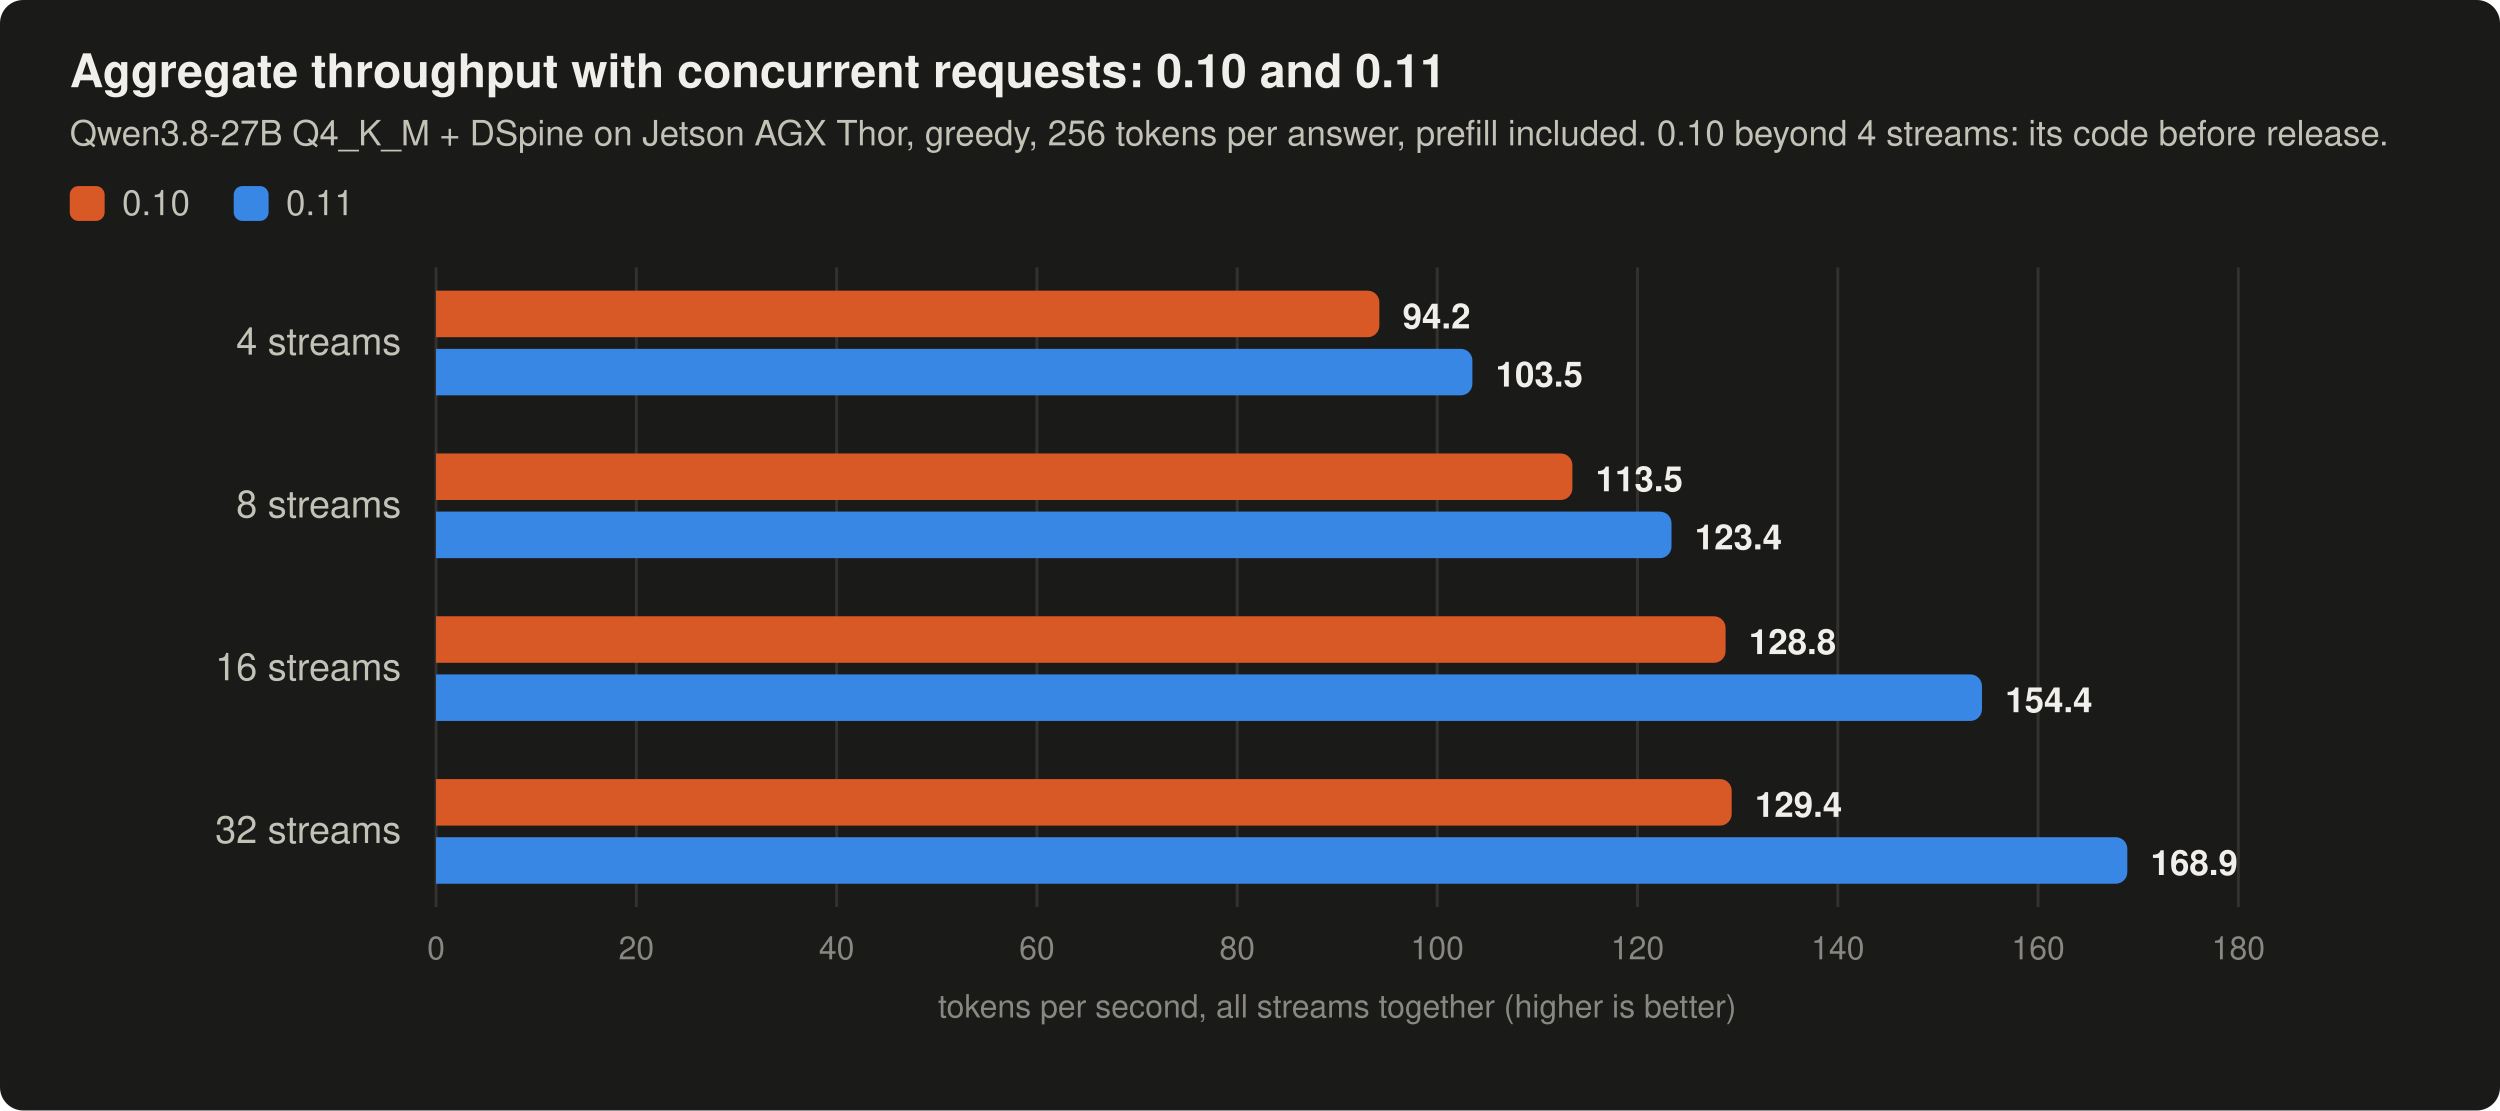
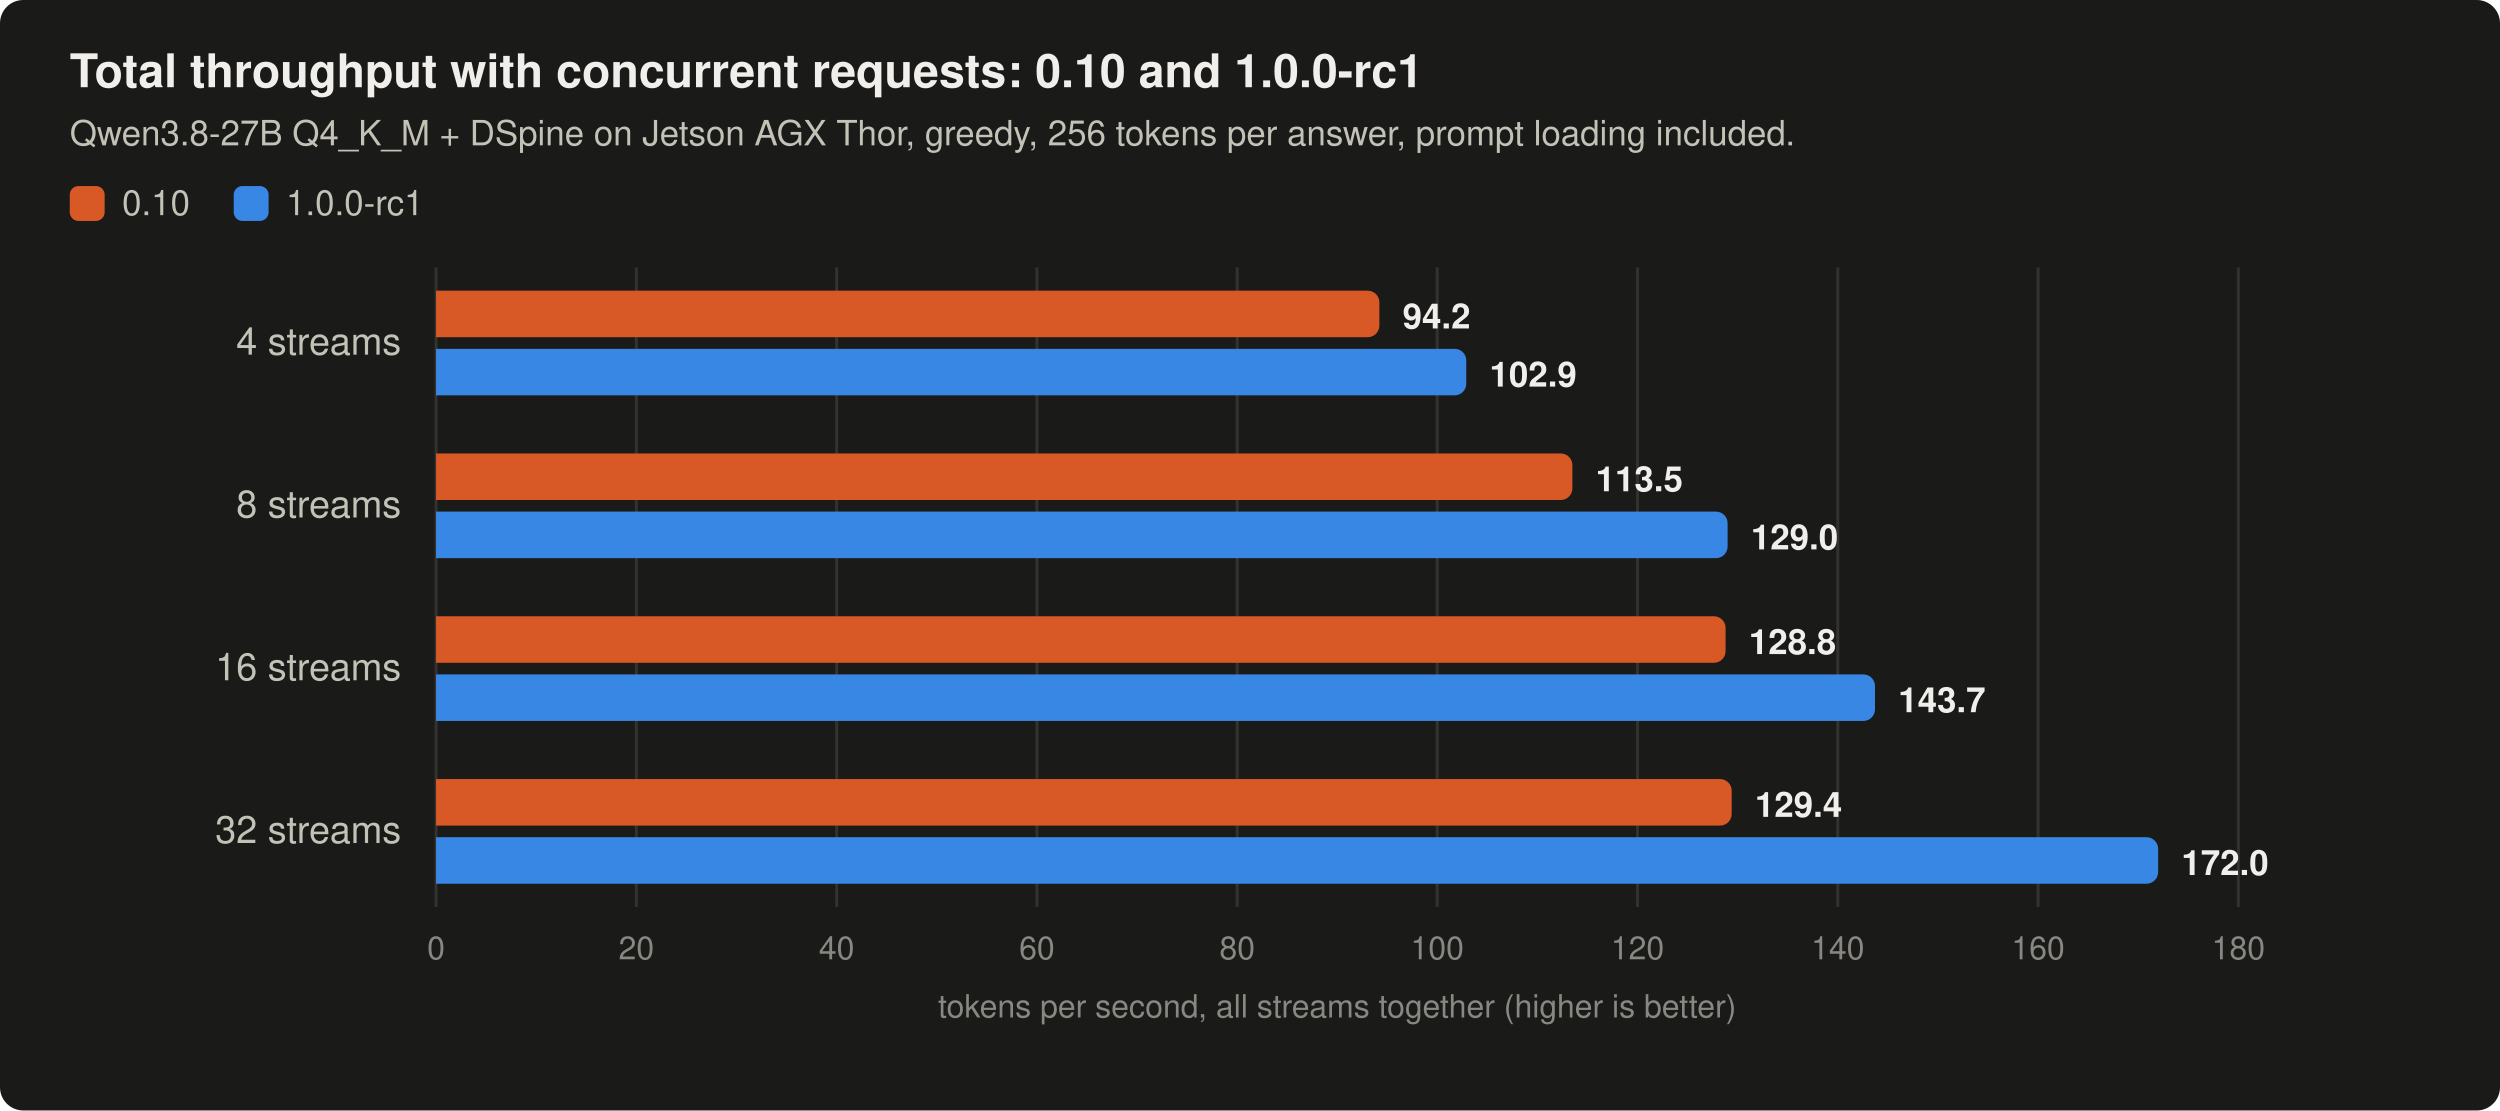
- <svg xmlns="http://www.w3.org/2000/svg" viewBox="0 0 860 382" width="860" height="382" font-family="-apple-system, BlinkMacSystemFont, 'Segoe UI', Helvetica, Arial, sans-serif" role="img" aria-label="Aggregate throughput with concurrent requests: 0.10 and 0.11">
+ <svg xmlns="http://www.w3.org/2000/svg" viewBox="0 0 860 382" width="860" height="382" font-family="-apple-system, BlinkMacSystemFont, 'Segoe UI', Helvetica, Arial, sans-serif" role="img" aria-label="Total throughput with concurrent requests: 0.10 and 1.0.0-rc1">
  <rect width="860" height="382" rx="8" fill="#1a1a19" />
-   <text x="24.0" y="30.0" fill="#f0efec" font-size="16" text-anchor="start" font-weight="600">Aggregate throughput with concurrent requests: 0.10 and 0.11</text>
-   <text x="24.0" y="50.0" fill="#c3c2b7" font-size="12" text-anchor="start" font-weight="400">Qwen3.8-27B Q4_K_M + DSpine on Jetson AGX Thor, greedy, 256 tokens per answer, prefill included. 0.10 beyond 4 streams: its code before release.</text>
+   <text x="24.0" y="30.0" fill="#f0efec" font-size="16" text-anchor="start" font-weight="600">Total throughput with concurrent requests: 0.10 and 1.0.0-rc1</text>
+   <text x="24.0" y="50.0" fill="#c3c2b7" font-size="12" text-anchor="start" font-weight="400">Qwen3.8-27B Q4_K_M + DSpine on Jetson AGX Thor, greedy, 256 tokens per answer, prompt loading included.</text>
  <rect x="24" y="64" width="12" height="12" rx="3" fill="#d95926" />
  <text x="42.0" y="74.0" fill="#c3c2b7" font-size="12" text-anchor="start" font-weight="400">0.10</text>
  <rect x="80.4" y="64" width="12" height="12" rx="3" fill="#3987e5" />
-   <text x="98.4" y="74.0" fill="#c3c2b7" font-size="12" text-anchor="start" font-weight="400">0.11</text>
+   <text x="98.4" y="74.0" fill="#c3c2b7" font-size="12" text-anchor="start" font-weight="400">1.0.0-rc1</text>
  <line x1="150.0" y1="92" x2="150.0" y2="312" stroke="#33322f" stroke-width="1" />
  <text x="150.0" y="330.0" fill="#898781" font-size="11" text-anchor="middle" font-weight="400">0</text>
  <line x1="218.9" y1="92" x2="218.9" y2="312" stroke="#33322f" stroke-width="1" />
  <text x="218.9" y="330.0" fill="#898781" font-size="11" text-anchor="middle" font-weight="400">20</text>
  <line x1="287.8" y1="92" x2="287.8" y2="312" stroke="#33322f" stroke-width="1" />
  <text x="287.8" y="330.0" fill="#898781" font-size="11" text-anchor="middle" font-weight="400">40</text>
  <line x1="356.7" y1="92" x2="356.7" y2="312" stroke="#33322f" stroke-width="1" />
  <text x="356.7" y="330.0" fill="#898781" font-size="11" text-anchor="middle" font-weight="400">60</text>
  <line x1="425.6" y1="92" x2="425.6" y2="312" stroke="#33322f" stroke-width="1" />
  <text x="425.6" y="330.0" fill="#898781" font-size="11" text-anchor="middle" font-weight="400">80</text>
  <line x1="494.4" y1="92" x2="494.4" y2="312" stroke="#33322f" stroke-width="1" />
  <text x="494.4" y="330.0" fill="#898781" font-size="11" text-anchor="middle" font-weight="400">100</text>
  <line x1="563.3" y1="92" x2="563.3" y2="312" stroke="#33322f" stroke-width="1" />
  <text x="563.3" y="330.0" fill="#898781" font-size="11" text-anchor="middle" font-weight="400">120</text>
  <line x1="632.2" y1="92" x2="632.2" y2="312" stroke="#33322f" stroke-width="1" />
  <text x="632.2" y="330.0" fill="#898781" font-size="11" text-anchor="middle" font-weight="400">140</text>
  <line x1="701.1" y1="92" x2="701.1" y2="312" stroke="#33322f" stroke-width="1" />
  <text x="701.1" y="330.0" fill="#898781" font-size="11" text-anchor="middle" font-weight="400">160</text>
  <line x1="770.0" y1="92" x2="770.0" y2="312" stroke="#33322f" stroke-width="1" />
  <text x="770.0" y="330.0" fill="#898781" font-size="11" text-anchor="middle" font-weight="400">180</text>
  <text x="460.0" y="350.0" fill="#898781" font-size="11" text-anchor="middle" font-weight="400">tokens per second, all streams together (higher is better)</text>
  <text x="138.0" y="122.0" fill="#c3c2b7" font-size="13" text-anchor="end" font-weight="400">4 streams</text>
  <path d="M150.0,100.0 h320.5 a4,4 0 0 1 4,4 v8.0 a4,4 0 0 1 -4,4 h-320.5 z" fill="#d95926" />
  <text x="482.5" y="113.0" fill="#f0efec" font-size="12" text-anchor="start" font-weight="600">94.2</text>
-   <path d="M150.0,120.0 h352.5 a4,4 0 0 1 4,4 v8.0 a4,4 0 0 1 -4,4 h-352.5 z" fill="#3987e5" />
-   <text x="514.5" y="133.0" fill="#f0efec" font-size="12" text-anchor="start" font-weight="600">103.5</text>
+   <path d="M150.0,120.0 h350.4 a4,4 0 0 1 4,4 v8.0 a4,4 0 0 1 -4,4 h-350.4 z" fill="#3987e5" />
+   <text x="512.4" y="133.0" fill="#f0efec" font-size="12" text-anchor="start" font-weight="600">102.9</text>
  <text x="138.0" y="178.0" fill="#c3c2b7" font-size="13" text-anchor="end" font-weight="400">8 streams</text>
  <path d="M150.0,156.0 h386.9 a4,4 0 0 1 4,4 v8.0 a4,4 0 0 1 -4,4 h-386.9 z" fill="#d95926" />
  <text x="548.9" y="169.0" fill="#f0efec" font-size="12" text-anchor="start" font-weight="600">113.5</text>
-   <path d="M150.0,176.0 h421.0 a4,4 0 0 1 4,4 v8.0 a4,4 0 0 1 -4,4 h-421.0 z" fill="#3987e5" />
-   <text x="583.0" y="189.0" fill="#f0efec" font-size="12" text-anchor="start" font-weight="600">123.4</text>
+   <path d="M150.0,176.0 h440.3 a4,4 0 0 1 4,4 v8.0 a4,4 0 0 1 -4,4 h-440.3 z" fill="#3987e5" />
+   <text x="602.3" y="189.0" fill="#f0efec" font-size="12" text-anchor="start" font-weight="600">129.0</text>
  <text x="138.0" y="234.0" fill="#c3c2b7" font-size="13" text-anchor="end" font-weight="400">16 streams</text>
  <path d="M150.0,212.0 h439.6 a4,4 0 0 1 4,4 v8.0 a4,4 0 0 1 -4,4 h-439.6 z" fill="#d95926" />
  <text x="601.6" y="225.0" fill="#f0efec" font-size="12" text-anchor="start" font-weight="600">128.8</text>
-   <path d="M150.0,232.0 h527.8 a4,4 0 0 1 4,4 v8.0 a4,4 0 0 1 -4,4 h-527.8 z" fill="#3987e5" />
-   <text x="689.8" y="245.0" fill="#f0efec" font-size="12" text-anchor="start" font-weight="600">154.4</text>
+   <path d="M150.0,232.0 h491.0 a4,4 0 0 1 4,4 v8.0 a4,4 0 0 1 -4,4 h-491.0 z" fill="#3987e5" />
+   <text x="653.0" y="245.0" fill="#f0efec" font-size="12" text-anchor="start" font-weight="600">143.7</text>
  <text x="138.0" y="290.0" fill="#c3c2b7" font-size="13" text-anchor="end" font-weight="400">32 streams</text>
  <path d="M150.0,268.0 h441.7 a4,4 0 0 1 4,4 v8.0 a4,4 0 0 1 -4,4 h-441.7 z" fill="#d95926" />
  <text x="603.7" y="281.0" fill="#f0efec" font-size="12" text-anchor="start" font-weight="600">129.4</text>
-   <path d="M150.0,288.0 h577.8 a4,4 0 0 1 4,4 v8.0 a4,4 0 0 1 -4,4 h-577.8 z" fill="#3987e5" />
-   <text x="739.8" y="301.0" fill="#f0efec" font-size="12" text-anchor="start" font-weight="600">168.9</text>
+   <path d="M150.0,288.0 h588.4 a4,4 0 0 1 4,4 v8.0 a4,4 0 0 1 -4,4 h-588.4 z" fill="#3987e5" />
+   <text x="750.4" y="301.0" fill="#f0efec" font-size="12" text-anchor="start" font-weight="600">172.0</text>
</svg>
